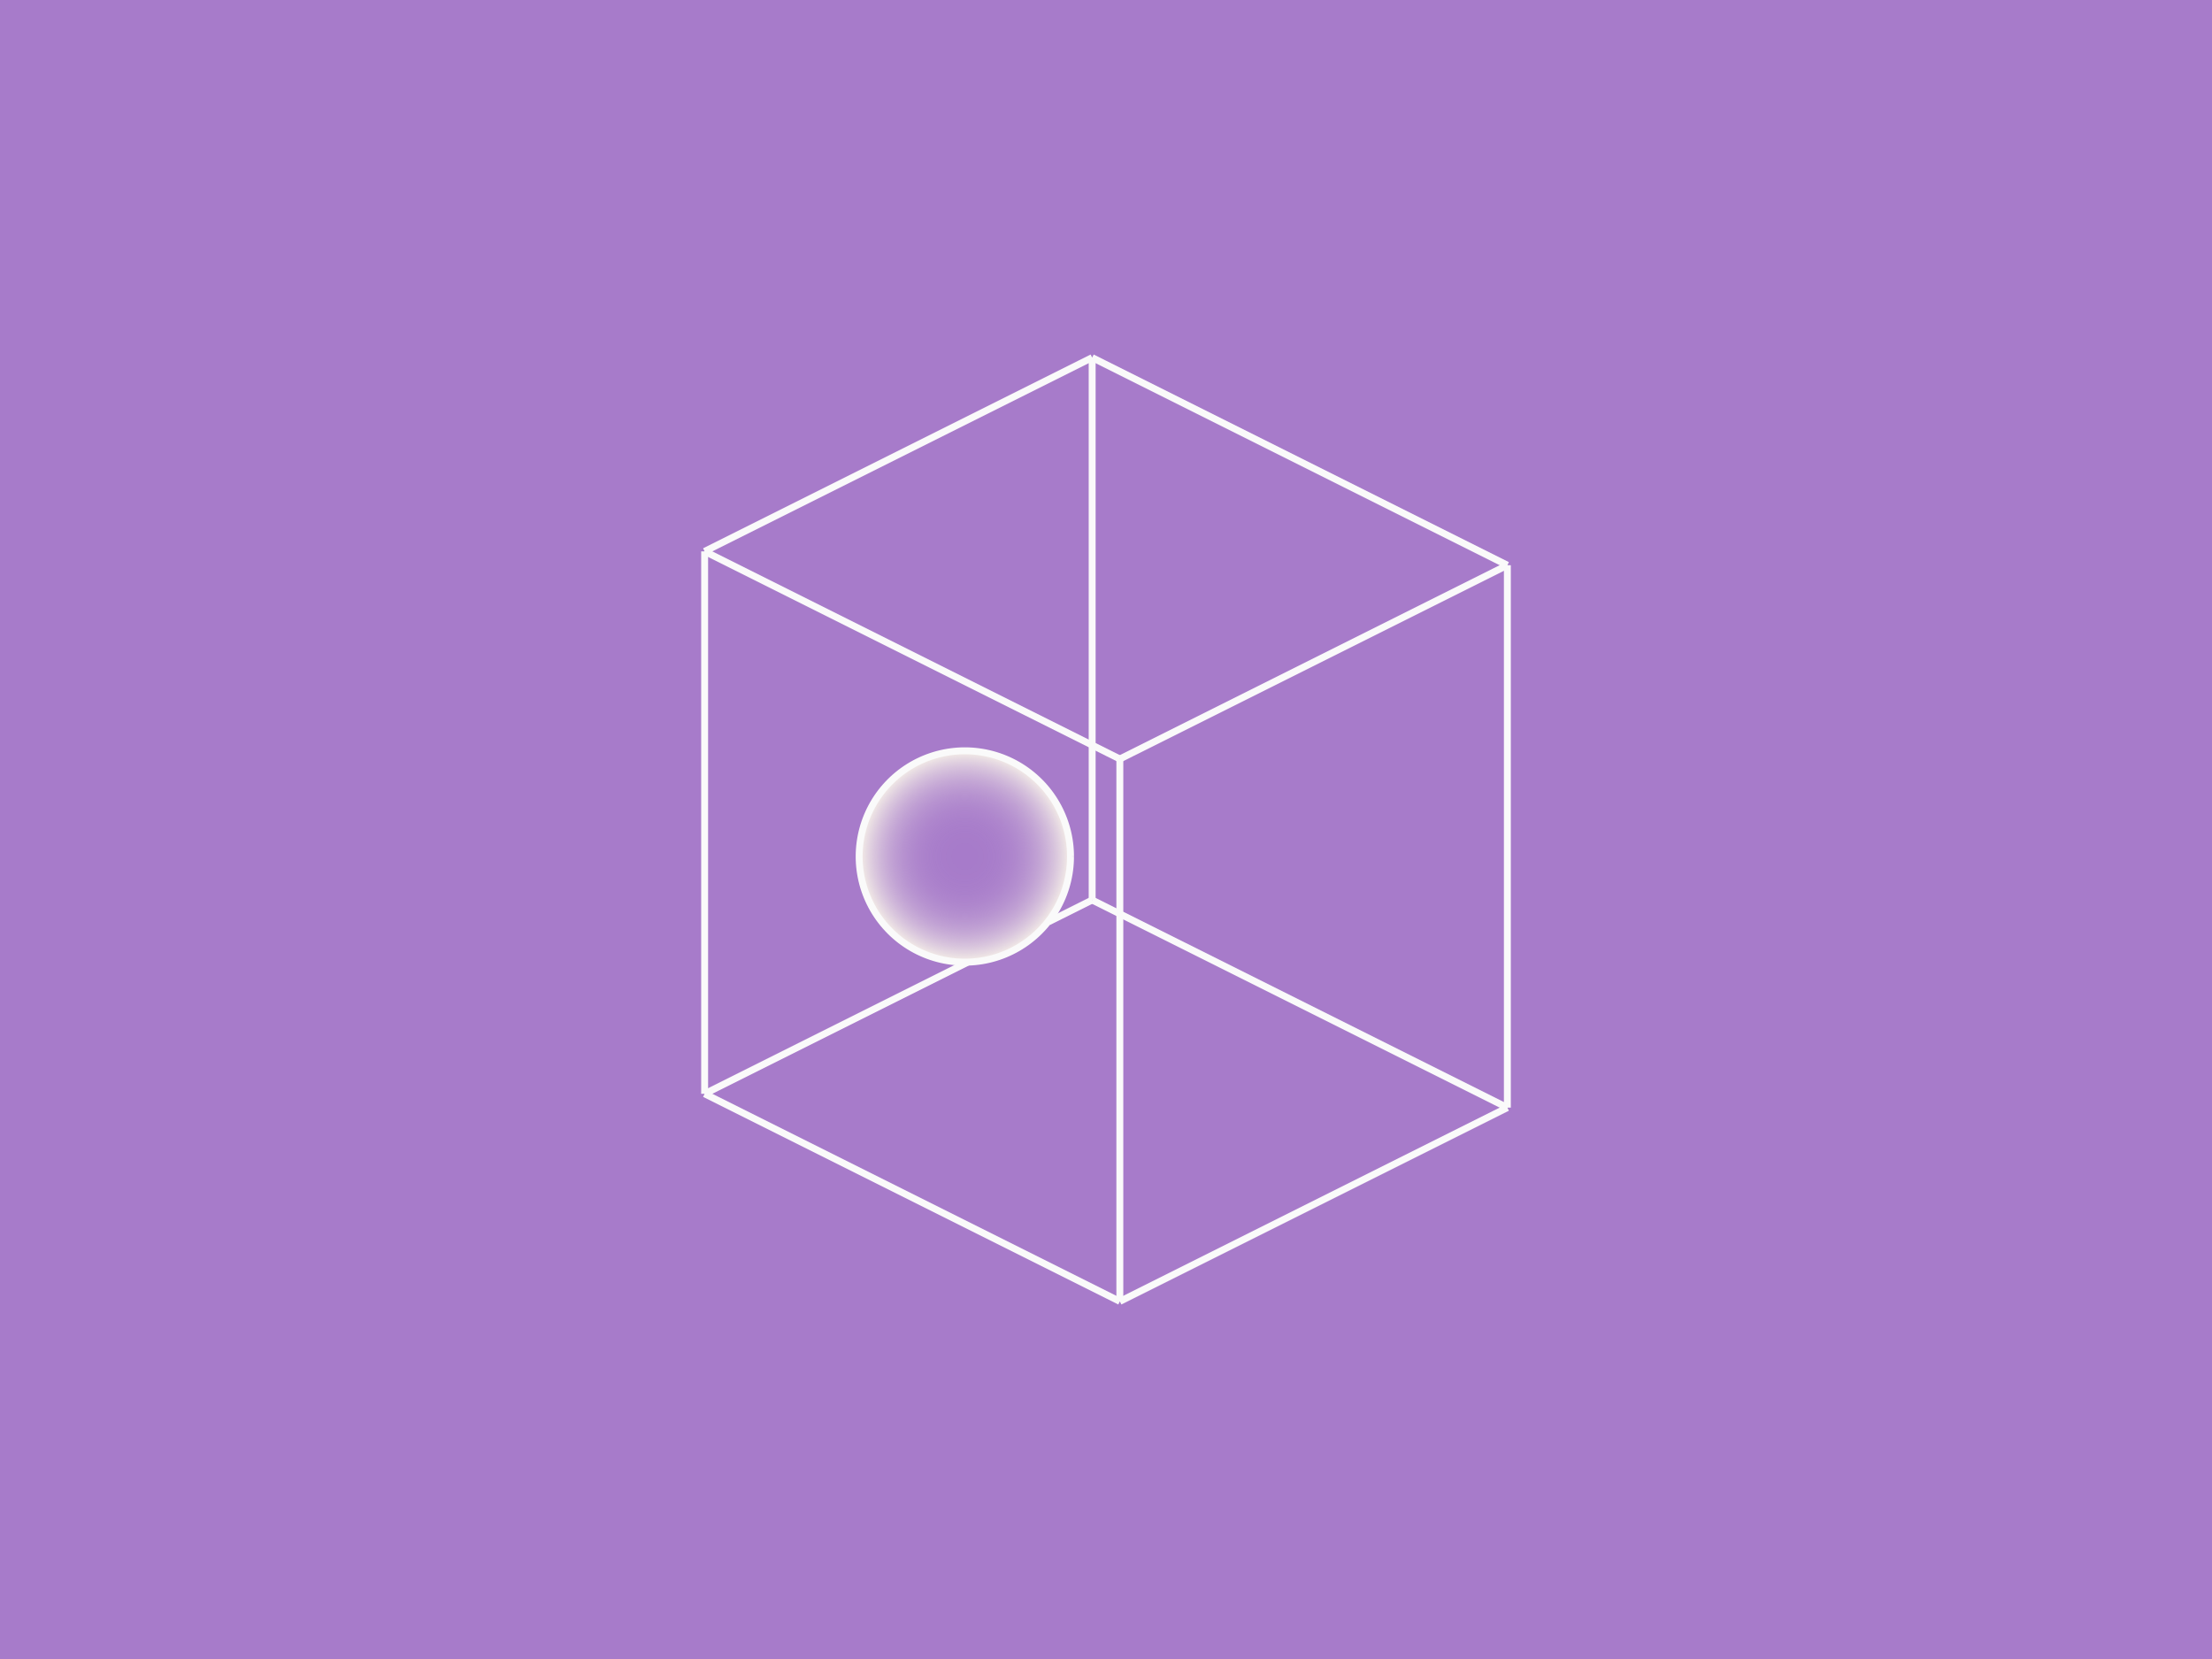
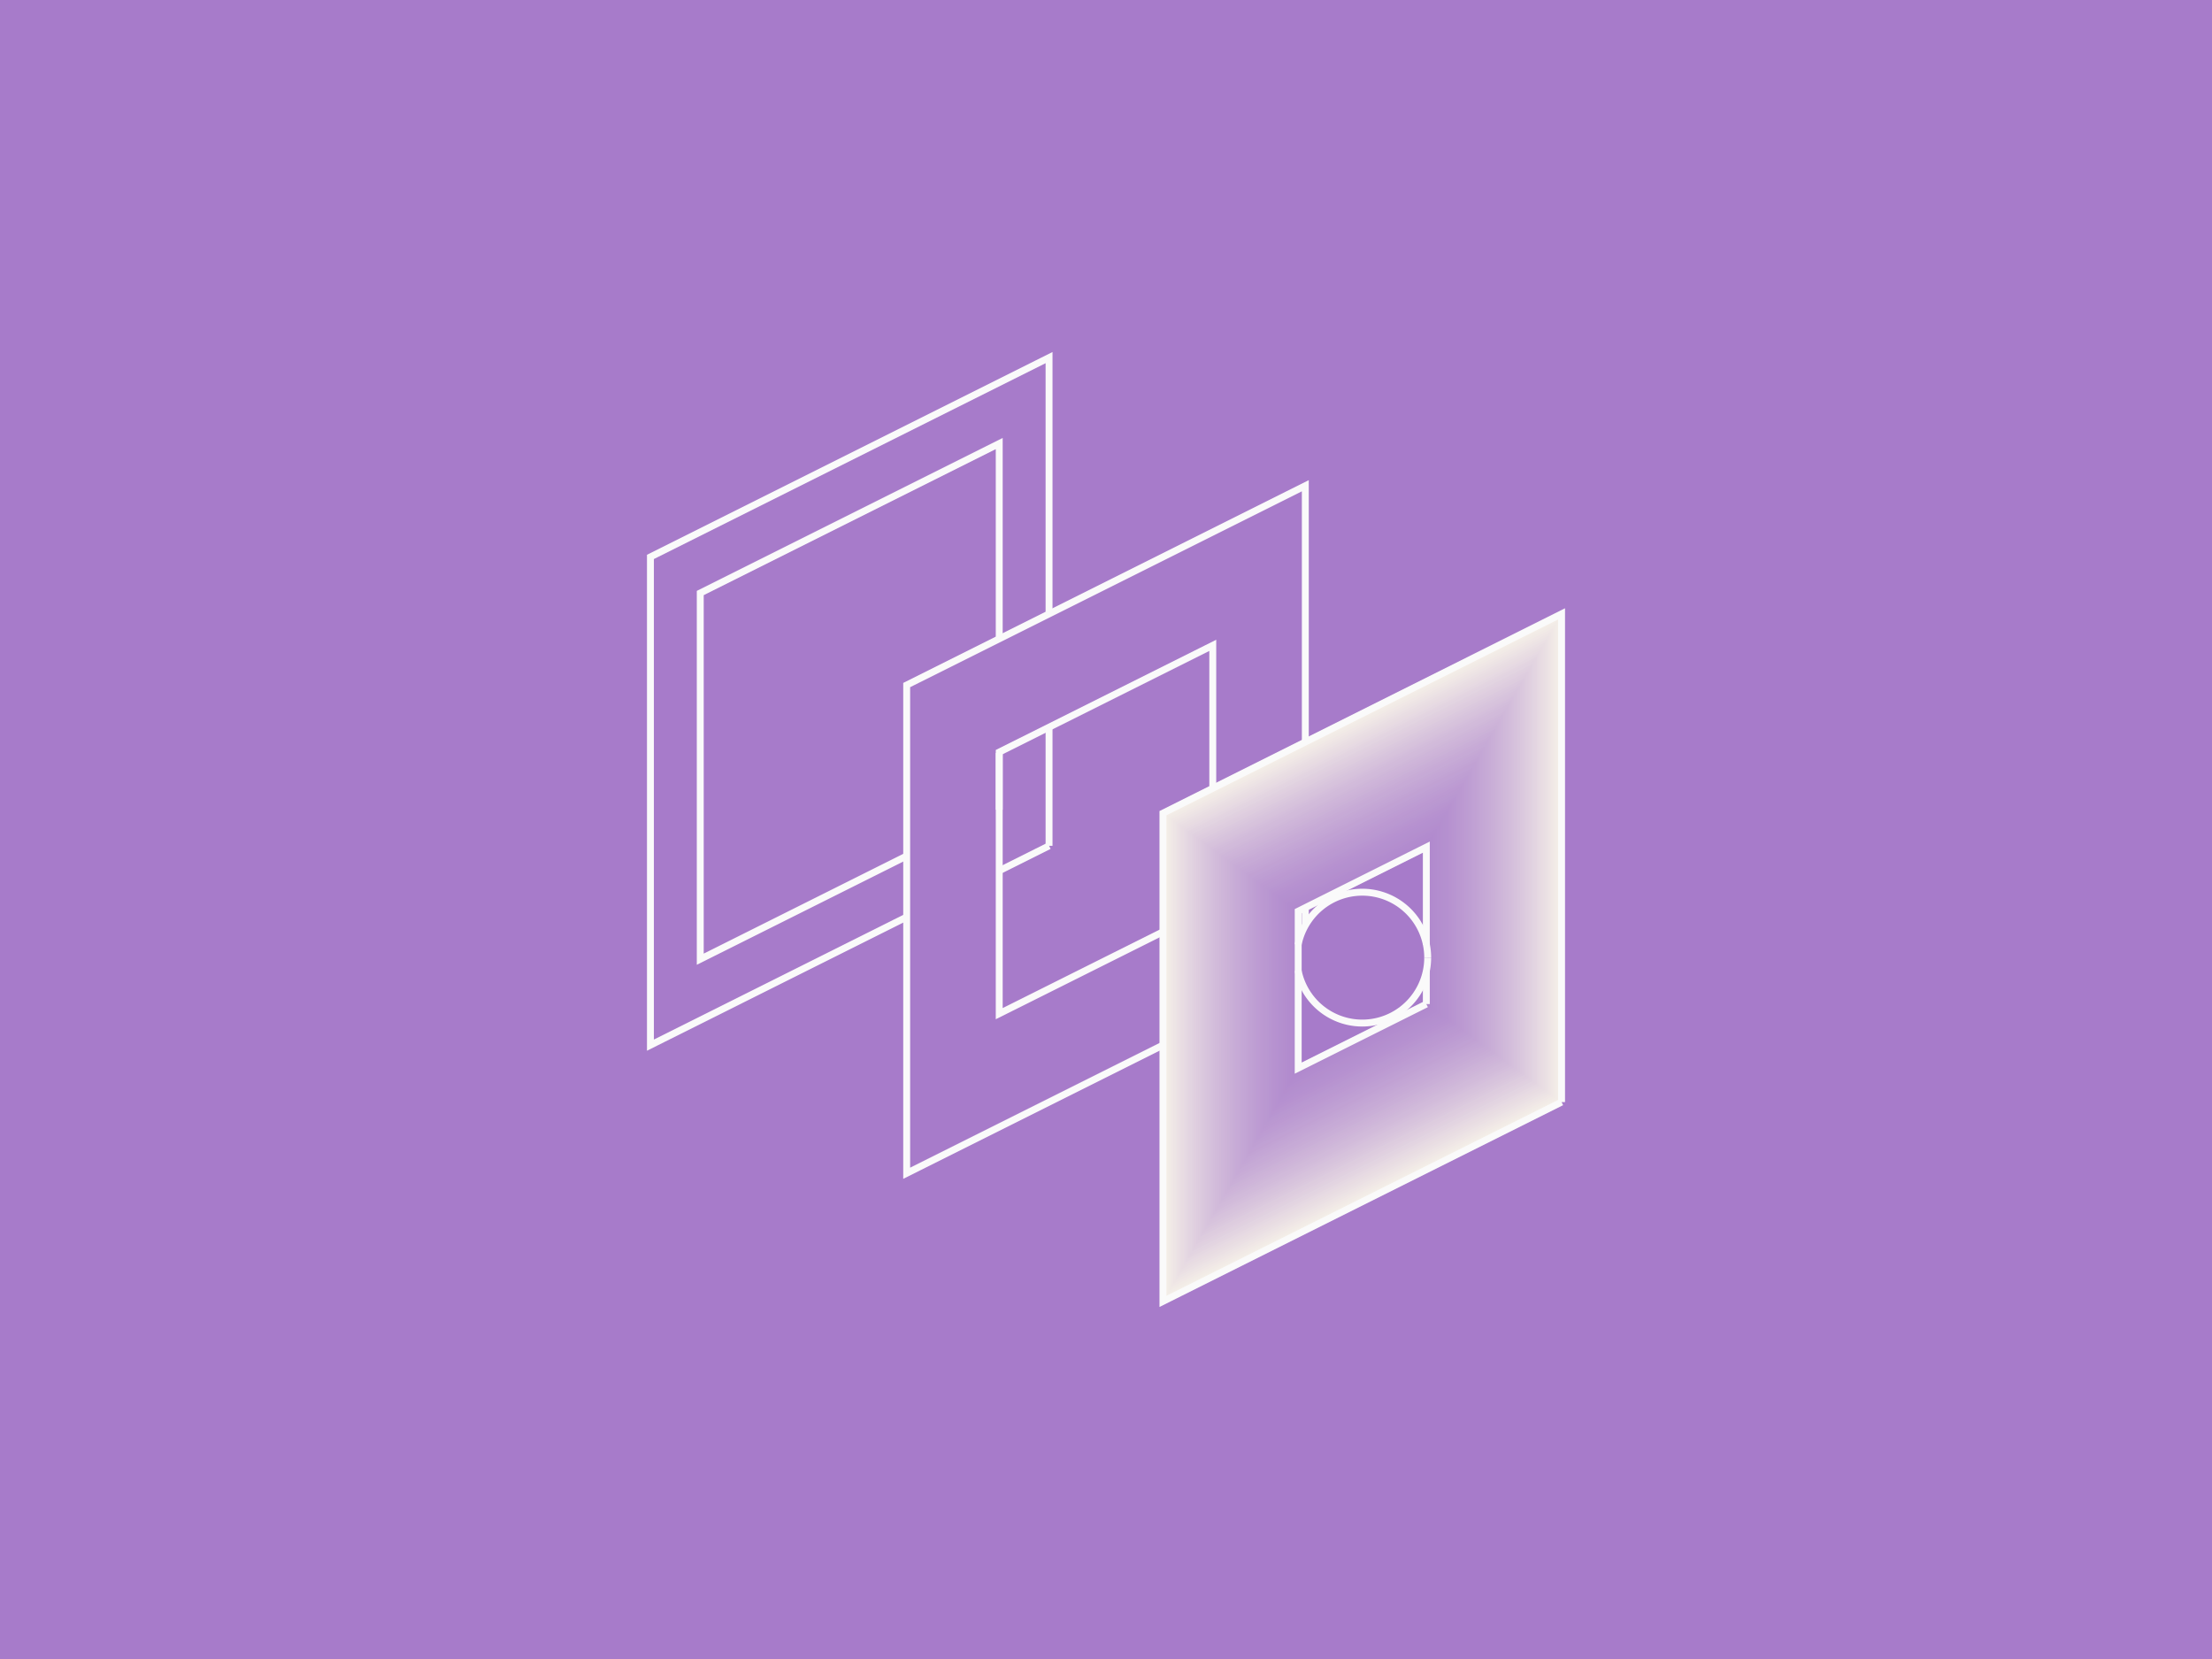
<svg xmlns="http://www.w3.org/2000/svg" width="3072" height="2304" viewBox="0 0 512 384">
  <rect width="512" height="384" fill="#A77BCA" />
  <svg x="64" y="0" width="384" height="384" viewBox="0 0 384 384">
    <defs>
-       <radialGradient id="iris-0" gradientUnits="userSpaceOnUse" cx="0" cy="0" r="1" gradientTransform="matrix(24.46439 0 0 24.46439 159.3242 198.2452)">
-         <stop offset="0" stop-color="#F6F1E8" stop-opacity="0" />
-         <stop offset="0.031" stop-color="#F6F1E8" stop-opacity="0" />
-         <stop offset="0.062" stop-color="#F6F1E8" stop-opacity="0" />
-         <stop offset="0.094" stop-color="#F6F1E8" stop-opacity="0.001" />
-         <stop offset="0.125" stop-color="#F6F1E8" stop-opacity="0.002" />
-         <stop offset="0.156" stop-color="#F6F1E8" stop-opacity="0.004" />
-         <stop offset="0.188" stop-color="#F6F1E8" stop-opacity="0.007" />
-         <stop offset="0.219" stop-color="#F6F1E8" stop-opacity="0.01" />
-         <stop offset="0.25" stop-color="#F6F1E8" stop-opacity="0.016" />
-         <stop offset="0.281" stop-color="#F6F1E8" stop-opacity="0.022" />
-         <stop offset="0.312" stop-color="#F6F1E8" stop-opacity="0.031" />
-         <stop offset="0.344" stop-color="#F6F1E8" stop-opacity="0.041" />
-         <stop offset="0.375" stop-color="#F6F1E8" stop-opacity="0.053" />
-         <stop offset="0.406" stop-color="#F6F1E8" stop-opacity="0.067" />
-         <stop offset="0.438" stop-color="#F6F1E8" stop-opacity="0.084" />
-         <stop offset="0.469" stop-color="#F6F1E8" stop-opacity="0.103" />
-         <stop offset="0.5" stop-color="#F6F1E8" stop-opacity="0.125" />
-         <stop offset="0.531" stop-color="#F6F1E8" stop-opacity="0.15" />
-         <stop offset="0.562" stop-color="#F6F1E8" stop-opacity="0.178" />
-         <stop offset="0.594" stop-color="#F6F1E8" stop-opacity="0.209" />
-         <stop offset="0.625" stop-color="#F6F1E8" stop-opacity="0.244" />
-         <stop offset="0.656" stop-color="#F6F1E8" stop-opacity="0.283" />
-         <stop offset="0.688" stop-color="#F6F1E8" stop-opacity="0.325" />
-         <stop offset="0.719" stop-color="#F6F1E8" stop-opacity="0.371" />
-         <stop offset="0.75" stop-color="#F6F1E8" stop-opacity="0.422" />
-         <stop offset="0.781" stop-color="#F6F1E8" stop-opacity="0.477" />
-         <stop offset="0.812" stop-color="#F6F1E8" stop-opacity="0.536" />
-         <stop offset="0.844" stop-color="#F6F1E8" stop-opacity="0.601" />
-         <stop offset="0.875" stop-color="#F6F1E8" stop-opacity="0.67" />
-         <stop offset="0.906" stop-color="#F6F1E8" stop-opacity="0.744" />
-         <stop offset="0.938" stop-color="#F6F1E8" stop-opacity="0.824" />
-         <stop offset="0.969" stop-color="#F6F1E8" stop-opacity="0.909" />
-         <stop offset="1" stop-color="#F6F1E8" stop-opacity="1" />
-       </radialGradient>
+       <mask id="iris-0" maskUnits="userSpaceOnUse" x="0" y="0" width="384" height="384" style="mask-type:luminance">
+         <path d="M297.449 255.093L205.181 301.227L205.181 188.222L297.449 142.088ZM266.144 232.404L236.486 247.233L236.486 210.91L266.144 196.082Z" fill="white" fill-rule="evenodd" />
+         <path d="M296.968 254.744L205.662 300.398L205.662 188.57L296.968 142.917Z" fill="rgb(250,250,250)" />
+         <path d="M296.488 254.396L206.142 299.569L206.142 188.919L296.488 143.746Z" fill="rgb(244,244,244)" />
+         <path d="M296.007 254.048L206.623 298.74L206.623 189.267L296.007 144.575Z" fill="rgb(239,239,239)" />
+         <path d="M295.526 253.7L207.103 297.911L207.103 189.615L295.526 145.404Z" fill="rgb(234,234,234)" />
+         <path d="M295.046 253.351L207.584 297.082L207.584 189.964L295.046 146.233Z" fill="rgb(229,229,229)" />
+         <path d="M294.565 253.003L208.064 296.253L208.064 190.312L294.565 147.061Z" fill="rgb(224,224,224)" />
+         <path d="M294.085 252.655L208.545 295.425L208.545 190.66L294.085 147.89Z" fill="rgb(219,219,219)" />
+         <path d="M293.604 252.306L209.026 294.596L209.026 191.008L293.604 148.719Z" fill="rgb(214,214,214)" />
+         <path d="M293.124 251.958L209.506 293.767L209.506 191.357L293.124 149.548Z" fill="rgb(209,209,209)" />
+         <path d="M292.643 251.61L209.987 292.938L209.987 191.705L292.643 150.377Z" fill="rgb(205,205,205)" />
+         <path d="M292.163 251.262L210.467 292.109L210.467 192.053L292.163 151.206Z" fill="rgb(200,200,200)" />
+         <path d="M291.682 250.913L210.948 291.28L210.948 192.402L291.682 152.035Z" fill="rgb(195,195,195)" />
+         <path d="M291.201 250.565L211.428 290.452L211.428 192.75L291.201 152.863Z" fill="rgb(191,191,191)" />
+         <path d="M290.721 250.217L211.909 289.623L211.909 193.098L290.721 153.692Z" fill="rgb(186,186,186)" />
+         <path d="M290.24 249.868L212.389 288.794L212.389 193.446L290.24 154.521Z" fill="rgb(182,182,182)" />
+         <path d="M289.76 249.52L212.87 287.965L212.87 193.795L289.76 155.35Z" fill="rgb(177,177,177)" />
+         <path d="M289.279 249.172L213.351 287.136L213.351 194.143L289.279 156.179Z" fill="rgb(173,173,173)" />
+         <path d="M288.799 248.824L213.831 286.307L213.831 194.491L288.799 157.008Z" fill="rgb(168,168,168)" />
+         <path d="M288.318 248.475L214.312 285.478L214.312 194.84L288.318 157.836Z" fill="rgb(164,164,164)" />
+         <path d="M287.838 248.127L214.792 284.65L214.792 195.188L287.838 158.665Z" fill="rgb(160,160,160)" />
+         <path d="M287.357 247.779L215.273 283.821L215.273 195.536L287.357 159.494Z" fill="rgb(156,156,156)" />
+         <path d="M286.876 247.43L215.753 282.992L215.753 195.884L286.876 160.323Z" fill="rgb(152,152,152)" />
+         <path d="M286.396 247.082L216.234 282.163L216.234 196.233L286.396 161.152Z" fill="rgb(147,147,147)" />
+         <path d="M285.915 246.734L216.715 281.334L216.715 196.581L285.915 161.981Z" fill="rgb(143,143,143)" />
+         <path d="M285.435 246.386L217.195 280.505L217.195 196.929L285.435 162.81Z" fill="rgb(139,139,139)" />
+         <path d="M284.954 246.037L217.676 279.677L217.676 197.278L284.954 163.638Z" fill="rgb(136,136,136)" />
+         <path d="M284.474 245.689L218.156 278.848L218.156 197.626L284.474 164.467Z" fill="rgb(132,132,132)" />
+         <path d="M283.993 245.341L218.637 278.019L218.637 197.974L283.993 165.296Z" fill="rgb(128,128,128)" />
+         <path d="M283.512 244.992L219.117 277.19L219.117 198.322L283.512 166.125Z" fill="rgb(124,124,124)" />
+         <path d="M283.032 244.644L219.598 276.361L219.598 198.671L283.032 166.954Z" fill="rgb(121,121,121)" />
+         <path d="M282.551 244.296L220.078 275.532L220.078 199.019L282.551 167.783Z" fill="rgb(117,117,117)" />
+         <path d="M282.071 243.948L220.559 274.703L220.559 199.367L282.071 168.611Z" fill="rgb(113,113,113)" />
+         <path d="M281.59 243.599L221.04 273.875L221.04 199.716L281.59 169.44Z" fill="rgb(110,110,110)" />
+         <path d="M281.11 243.251L221.52 273.046L221.52 200.064L281.11 170.269Z" fill="rgb(106,106,106)" />
+         <path d="M280.629 242.903L222.001 272.217L222.001 200.412L280.629 171.098Z" fill="rgb(103,103,103)" />
+         <path d="M280.149 242.554L222.481 271.388L222.481 200.76L280.149 171.927Z" fill="rgb(100,100,100)" />
+         <path d="M279.668 242.206L222.962 270.559L222.962 201.109L279.668 172.756Z" fill="rgb(96,96,96)" />
+         <path d="M279.187 241.858L223.442 269.73L223.442 201.457L279.187 173.584Z" fill="rgb(93,93,93)" />
+         <path d="M278.707 241.51L223.923 268.902L223.923 201.805L278.707 174.413Z" fill="rgb(90,90,90)" />
+         <path d="M278.226 241.161L224.404 268.073L224.404 202.154L278.226 175.242Z" fill="rgb(87,87,87)" />
+         <path d="M277.746 240.813L224.884 267.244L224.884 202.502L277.746 176.071Z" fill="rgb(84,84,84)" />
+         <path d="M277.265 240.465L225.365 266.415L225.365 202.85L277.265 176.9Z" fill="rgb(81,81,81)" />
+         <path d="M276.785 240.116L225.845 265.586L225.845 203.198L276.785 177.729Z" fill="rgb(78,78,78)" />
+         <path d="M276.304 239.768L226.326 264.757L226.326 203.547L276.304 178.558Z" fill="rgb(75,75,75)" />
+         <path d="M275.823 239.42L226.806 263.929L226.806 203.895L275.823 179.386Z" fill="rgb(72,72,72)" />
+         <path d="M275.343 239.072L227.287 263.1L227.287 204.243L275.343 180.215Z" fill="rgb(69,69,69)" />
+         <path d="M274.862 238.723L227.767 262.271L227.767 204.592L274.862 181.044Z" fill="rgb(66,66,66)" />
+         <path d="M274.382 238.375L228.248 261.442L228.248 204.94L274.382 181.873Z" fill="rgb(64,64,64)" />
+         <path d="M273.901 238.027L228.729 260.613L228.729 205.288L273.901 182.702Z" fill="rgb(61,61,61)" />
+         <path d="M273.421 237.679L229.209 259.784L229.209 205.636L273.421 183.531Z" fill="rgb(59,59,59)" />
+         <path d="M272.94 237.33L229.69 258.955L229.69 205.985L272.94 184.359Z" fill="rgb(56,56,56)" />
+         <path d="M272.46 236.982L230.17 258.127L230.17 206.333L272.46 185.188Z" fill="rgb(54,54,54)" />
+         <path d="M271.979 236.634L230.651 257.298L230.651 206.681L271.979 186.017Z" fill="rgb(51,51,51)" />
+         <path d="M271.498 236.285L231.131 256.469L231.131 207.03L271.498 186.846Z" fill="rgb(49,49,49)" />
+         <path d="M271.018 235.937L231.612 255.64L231.612 207.378L271.018 187.675Z" fill="rgb(47,47,47)" />
+         <path d="M270.537 235.589L232.092 254.811L232.092 207.726L270.537 188.504Z" fill="rgb(44,44,44)" />
+         <path d="M270.057 235.241L232.573 253.982L232.573 208.074L270.057 189.333Z" fill="rgb(42,42,42)" />
+         <path d="M269.576 234.892L233.054 253.154L233.054 208.423L269.576 190.161Z" fill="rgb(40,40,40)" />
+         <path d="M269.096 234.544L233.534 252.325L233.534 208.771L269.096 190.99Z" fill="rgb(38,38,38)" />
+         <path d="M268.615 234.196L234.015 251.496L234.015 209.119L268.615 191.819Z" fill="rgb(36,36,36)" />
+         <path d="M268.135 233.847L234.495 250.667L234.495 209.468L268.135 192.648Z" fill="rgb(34,34,34)" />
+         <path d="M267.654 233.499L234.976 249.838L234.976 209.816L267.654 193.477Z" fill="rgb(32,32,32)" />
+         <path d="M267.173 233.151L235.456 249.009L235.456 210.164L267.173 194.306Z" fill="rgb(30,30,30)" />
+         <path d="M266.693 232.803L235.937 248.18L235.937 210.512L266.693 195.134Z" fill="rgb(28,28,28)" />
+         <path d="M266.212 232.454L236.418 247.352L236.418 210.861L266.212 195.963Z" fill="rgb(27,27,27)" />
+         <path d="M265.732 232.106L236.898 246.523L236.898 211.209L265.732 196.792Z" fill="rgb(25,25,25)" />
+         <path d="M265.251 231.758L237.379 245.694L237.379 211.557L265.251 197.621Z" fill="rgb(23,23,23)" />
+         <path d="M264.771 231.409L237.859 244.865L237.859 211.906L264.771 198.45Z" fill="rgb(22,22,22)" />
+         <path d="M264.29 231.061L238.34 244.036L238.34 212.254L264.29 199.279Z" fill="rgb(20,20,20)" />
+         <path d="M263.809 230.713L238.82 243.207L238.82 212.602L263.809 200.107Z" fill="rgb(19,19,19)" />
+         <path d="M263.329 230.365L239.301 242.379L239.301 212.95L263.329 200.936Z" fill="rgb(17,17,17)" />
+         <path d="M262.848 230.016L239.781 241.55L239.781 213.299L262.848 201.765Z" fill="rgb(16,16,16)" />
+         <path d="M262.368 229.668L240.262 240.721L240.262 213.647L262.368 202.594Z" fill="rgb(15,15,15)" />
+         <path d="M261.887 229.32L240.743 239.892L240.743 213.995L261.887 203.423Z" fill="rgb(13,13,13)" />
+         <path d="M261.407 228.971L241.223 239.063L241.223 214.343L261.407 204.252Z" fill="rgb(12,12,12)" />
+         <path d="M260.926 228.623L241.704 238.234L241.704 214.692L260.926 205.081Z" fill="rgb(11,11,11)" />
+         <path d="M260.446 228.275L242.184 237.405L242.184 215.04L260.446 205.909Z" fill="rgb(10,10,10)" />
+         <path d="M259.965 227.927L242.665 236.577L242.665 215.388L259.965 206.738Z" fill="rgb(9,9,9)" />
+         <path d="M259.484 227.578L243.145 235.748L243.145 215.737L259.484 207.567Z" fill="rgb(8,8,8)" />
+         <path d="M259.004 227.23L243.626 234.919L243.626 216.085L259.004 208.396Z" fill="rgb(7,7,7)" />
+         <path d="M258.523 226.882L244.106 234.09L244.106 216.433L258.523 209.225Z" fill="rgb(6,6,6)" />
+         <path d="M258.043 226.533L244.587 233.261L244.587 216.781L258.043 210.054Z" fill="rgb(5,5,5)" />
+         <path d="M257.562 226.185L245.068 232.432L245.068 217.13L257.562 210.882Z" fill="rgb(5,5,5)" />
+         <path d="M257.082 225.837L245.548 231.604L245.548 217.478L257.082 211.711Z" fill="rgb(4,4,4)" />
+         <path d="M256.601 225.489L246.029 230.775L246.029 217.826L256.601 212.54Z" fill="rgb(3,3,3)" />
+         <path d="M256.121 225.14L246.509 229.946L246.509 218.175L256.121 213.369Z" fill="rgb(3,3,3)" />
+         <path d="M255.64 224.792L246.99 229.117L246.99 218.523L255.64 214.198Z" fill="rgb(2,2,2)" />
+         <path d="M255.159 224.444L247.47 228.288L247.47 218.871L255.159 215.027Z" fill="rgb(2,2,2)" />
+         <path d="M254.679 224.095L247.951 227.459L247.951 219.219L254.679 215.856Z" fill="rgb(1,1,1)" />
+         <path d="M254.198 223.747L248.432 226.631L248.432 219.568L254.198 216.684Z" fill="rgb(1,1,1)" />
+         <path d="M253.718 223.399L248.912 225.802L248.912 219.916L253.718 217.513Z" fill="rgb(1,1,1)" />
+         <path d="M253.237 223.051L249.393 224.973L249.393 220.264L253.237 218.342Z" fill="rgb(0,0,0)" />
+         <path d="M252.757 222.702L249.873 224.144L249.873 220.613L252.757 219.171Z" fill="rgb(0,0,0)" />
+         <path d="M252.276 222.354L250.354 223.315L250.354 220.961L252.276 220Z" fill="rgb(0,0,0)" />
+         <path d="M251.795 222.006L250.834 222.486L250.834 221.309L251.795 220.829Z" fill="rgb(0,0,0)" />
+         <path d="M251.315 221.657L251.315 221.657L251.315 221.657L251.315 221.657Z" fill="rgb(0,0,0)" />
+         <path d="M266.144 232.404L236.486 247.233L236.486 210.91L266.144 196.082Z" fill="black" />
+       </mask>
    </defs>
-     <path d="M183.789 198.245L183.776 199.046L183.736 199.845L183.671 200.643L183.579 201.438L183.462 202.23L183.319 203.018L183.15 203.8L182.955 204.577L182.735 205.347L182.49 206.109L182.221 206.863L181.926 207.607L181.608 208.342L181.266 209.066L180.9 209.778L180.511 210.477L180.099 211.164L179.666 211.837L179.21 212.495L178.733 213.138L178.235 213.765L177.718 214.376L177.18 214.969L176.623 215.544L176.048 216.101L175.455 216.639L174.844 217.156L174.217 217.654L173.574 218.131L172.916 218.587L172.243 219.02L171.556 219.432L170.857 219.821L170.145 220.187L169.421 220.529L168.686 220.847L167.942 221.142L167.188 221.411L166.426 221.656L165.656 221.876L164.88 222.071L164.097 222.24L163.309 222.383L162.517 222.5L161.722 222.592L160.924 222.657L160.125 222.696L159.324 222.71L158.524 222.696L157.724 222.657L156.926 222.592L156.131 222.5L155.339 222.383L154.551 222.24L153.769 222.071L152.992 221.876L152.223 221.656L151.46 221.411L150.707 221.142L149.962 220.847L149.228 220.529L148.504 220.187L147.792 219.821L147.092 219.432L146.405 219.02L145.733 218.587L145.074 218.131L144.431 217.654L143.804 217.156L143.194 216.639L142.601 216.101L142.025 215.544L141.469 214.969L140.931 214.376L140.413 213.765L139.915 213.138L139.438 212.495L138.983 211.837L138.549 211.164L138.137 210.477L137.749 209.778L137.383 209.066L137.04 208.342L136.722 207.607L136.428 206.863L136.158 206.109L135.913 205.347L135.693 204.577L135.499 203.8L135.33 203.018L135.187 202.23L135.069 201.438L134.978 200.643L134.912 199.845L134.873 199.046L134.86 198.245L134.873 197.445L134.912 196.645L134.978 195.847L135.069 195.052L135.187 194.26L135.33 193.472L135.499 192.69L135.693 191.913L135.913 191.144L136.158 190.381L136.428 189.628L136.722 188.883L137.04 188.149L137.383 187.425L137.749 186.713L138.137 186.013L138.549 185.326L138.983 184.654L139.438 183.995L139.915 183.352L140.413 182.725L140.931 182.115L141.469 181.522L142.025 180.946L142.601 180.39L143.194 179.852L143.804 179.334L144.431 178.836L145.074 178.359L145.733 177.904L146.405 177.47L147.092 177.058L147.792 176.67L148.504 176.304L149.228 175.961L149.962 175.643L150.707 175.349L151.46 175.079L152.223 174.834L152.992 174.614L153.769 174.42L154.551 174.251L155.339 174.108L156.131 173.99L156.926 173.899L157.724 173.833L158.524 173.794L159.324 173.781L160.125 173.794L160.924 173.833L161.722 173.899L162.517 173.99L163.309 174.108L164.097 174.251L164.88 174.42L165.656 174.614L166.426 174.834L167.188 175.079L167.942 175.349L168.686 175.643L169.421 175.961L170.145 176.304L170.857 176.67L171.556 177.058L172.243 177.47L172.916 177.904L173.574 178.359L174.217 178.836L174.844 179.334L175.455 179.852L176.048 180.39L176.623 180.946L177.18 181.522L177.718 182.115L178.235 182.725L178.733 183.352L179.21 183.995L179.666 184.654L180.099 185.326L180.511 186.013L180.9 186.713L181.266 187.425L181.608 188.149L181.926 188.883L182.221 189.628L182.49 190.381L182.735 191.144L182.955 191.913L183.15 192.69L183.319 193.472L183.462 194.26L183.579 195.052L183.671 195.847L183.736 196.645L183.776 197.445Z" fill-rule="evenodd" fill="url(#iris-0)" />
+     <path d="M297.449 255.093L205.181 301.227L205.181 188.222L297.449 142.088ZM266.144 232.404L236.486 247.233L236.486 210.91L266.144 196.082Z" fill="#F6F1E8" fill-rule="evenodd" mask="url(#iris-0)" />
    <g fill="none" stroke="#FAFAFA" stroke-linejoin="miter" stroke-linecap="butt">
      <g opacity="0.35" />
      <g>
-         <path d="M188.796 208.325L284.902 256.377" stroke-width="1.6" />
-         <path d="M188.796 208.325L188.796 82.773" stroke-width="1.6" />
-         <path d="M188.796 208.325L178.652 213.397" stroke-width="1.6" />
-         <path d="M159.965 222.741L99.098 253.174" stroke-width="1.6" />
-         <path d="M284.902 256.377L284.902 130.826" stroke-width="1.6" />
-         <path d="M284.902 256.377L195.204 301.227" stroke-width="1.6" />
-         <path d="M188.796 82.773L284.902 130.826" stroke-width="1.6" />
-         <path d="M188.796 82.773L99.098 127.623" stroke-width="1.6" />
-         <path d="M284.902 130.826L195.204 175.675" stroke-width="1.6" />
-         <path d="M99.098 253.174L195.204 301.227" stroke-width="1.6" />
-         <path d="M99.098 253.174L99.098 127.623" stroke-width="1.6" />
-         <path d="M195.204 301.227L195.204 175.675" stroke-width="1.6" />
-         <path d="M99.098 127.623L195.204 175.675" stroke-width="1.6" />
+         <path d="M237.061 225.972L236.524 226.24" stroke-width="1.6" />
+         <path d="M205.411 241.797L145.866 271.569L145.866 158.565L238.134 112.431L238.134 171.624" stroke-width="1.6" />
+         <path d="M238.134 209.89L238.134 214.075" stroke-width="1.6" />
+         <path d="M205.022 215.758L167.285 234.626L167.285 174.088L216.715 149.374L216.715 182.34" stroke-width="1.6" />
+         <path d="M178.819 195.778L167.017 201.679" stroke-width="1.6" />
+         <path d="M146.096 212.139L86.551 241.912L86.551 128.907L178.819 82.773L178.819 141.966" stroke-width="1.6" />
+         <path d="M178.819 168.274L178.819 195.778" stroke-width="1.6" />
+         <path d="M145.828 198.148L98.085 222.019L98.085 137.266L167.285 102.666L167.285 148.027" stroke-width="1.6" />
+         <path d="M167.285 174.288L167.285 187.419" stroke-width="1.6" />
+         <path d="M266.461 221.657L266.453 222.153L266.428 222.648L266.388 223.142L266.331 223.634L266.258 224.125L266.17 224.612L266.065 225.097L265.945 225.577L265.808 226.054L265.657 226.526L265.49 226.993L265.308 227.453L265.111 227.908L264.899 228.356L264.672 228.797L264.431 229.23L264.177 229.655L263.908 230.072L263.626 230.479L263.331 230.878L263.023 231.266L262.702 231.644L262.369 232.011L262.025 232.367L261.668 232.712L261.301 233.045L260.923 233.365L260.535 233.673L260.137 233.969L259.729 234.251L259.313 234.519L258.888 234.774L258.455 235.015L258.014 235.241L257.566 235.453L257.111 235.65L256.65 235.832L256.183 235.999L255.711 236.151L255.235 236.287L254.754 236.408L254.27 236.512L253.782 236.601L253.292 236.674L252.799 236.73L252.305 236.771L251.81 236.795L251.315 236.803L250.819 236.795L250.324 236.771L249.83 236.73L249.338 236.674L248.848 236.601L248.36 236.512L247.876 236.408L247.395 236.287L246.918 236.151L246.446 235.999L245.98 235.832L245.519 235.65L245.064 235.453L244.616 235.241L244.175 235.015L243.742 234.774L243.317 234.519L242.9 234.251L242.493 233.969L242.095 233.673L241.707 233.365L241.329 233.045L240.961 232.712L240.605 232.367L240.261 232.011L239.928 231.644L239.607 231.266L239.299 230.878L239.004 230.479L238.722 230.072L238.453 229.655L238.198 229.23L237.958 228.797L237.731 228.356L237.519 227.908L237.322 227.453L237.14 226.993L236.973 226.526L236.821 226.054L236.685 225.577L236.565 225.097L236.46 224.612" stroke-width="1.6" />
+         <path d="M236.46 218.703L236.565 218.218L236.685 217.737L236.821 217.261L236.973 216.789L237.14 216.322L237.322 215.861L237.519 215.407L237.731 214.959L237.958 214.518L238.198 214.085L238.453 213.659L238.722 213.243L239.004 212.835L239.299 212.437L239.607 212.049L239.928 211.671L240.261 211.304L240.605 210.948L240.961 210.603L241.329 210.27L241.707 209.95L242.095 209.642L242.493 209.346L242.9 209.064L243.317 208.796L243.742 208.541L244.175 208.3L244.616 208.074L245.064 207.862L245.519 207.665L245.98 207.482L246.446 207.316L246.918 207.164L247.395 207.028L247.876 206.907L248.36 206.803L248.848 206.714L249.338 206.641L249.83 206.585L250.324 206.544L250.819 206.52L251.315 206.512L251.81 206.52L252.305 206.544L252.799 206.585L253.292 206.641L253.782 206.714L254.27 206.803L254.754 206.907L255.235 207.028L255.711 207.164L256.183 207.316L256.65 207.482L257.111 207.665L257.566 207.862L258.014 208.074L258.455 208.3L258.888 208.541L259.313 208.796L259.729 209.064L260.137 209.346L260.535 209.642L260.923 209.95L261.301 210.27L261.668 210.603L262.025 210.948L262.369 211.304L262.702 211.671L263.023 212.049L263.331 212.437L263.626 212.835L263.908 213.243L264.177 213.659L264.431 214.085L264.672 214.518L264.899 214.959L265.111 215.407L265.308 215.861L265.49 216.322L265.657 216.789L265.808 217.261L265.945 217.737L266.065 218.218L266.17 218.703L266.258 219.19L266.331 219.681L266.388 220.173L266.428 220.667L266.453 221.162L266.461 221.657" stroke-width="1.6" />
      </g>
      <g>
-         <path d="M183.789 198.245L183.776 199.046L183.736 199.845L183.671 200.643L183.579 201.438L183.462 202.23L183.319 203.018L183.15 203.8L182.955 204.577L182.735 205.347L182.49 206.109L182.221 206.863L181.926 207.607L181.608 208.342L181.266 209.066L180.9 209.778L180.511 210.477L180.099 211.164L179.666 211.837L179.21 212.495L178.733 213.138L178.235 213.765L177.718 214.376L177.18 214.969L176.623 215.544L176.048 216.101L175.455 216.639L174.844 217.156L174.217 217.654L173.574 218.131L172.916 218.587L172.243 219.02L171.556 219.432L170.857 219.821L170.145 220.187L169.421 220.529L168.686 220.847L167.942 221.142L167.188 221.411L166.426 221.656L165.656 221.876L164.88 222.071L164.097 222.24L163.309 222.383L162.517 222.5L161.722 222.592L160.924 222.657L160.125 222.696L159.324 222.71L158.524 222.696L157.724 222.657L156.926 222.592L156.131 222.5L155.339 222.383L154.551 222.24L153.769 222.071L152.992 221.876L152.223 221.656L151.46 221.411L150.707 221.142L149.962 220.847L149.228 220.529L148.504 220.187L147.792 219.821L147.092 219.432L146.405 219.02L145.733 218.587L145.074 218.131L144.431 217.654L143.804 217.156L143.194 216.639L142.601 216.101L142.025 215.544L141.469 214.969L140.931 214.376L140.413 213.765L139.915 213.138L139.438 212.495L138.983 211.837L138.549 211.164L138.137 210.477L137.749 209.778L137.383 209.066L137.04 208.342L136.722 207.607L136.428 206.863L136.158 206.109L135.913 205.347L135.693 204.577L135.499 203.8L135.33 203.018L135.187 202.23L135.069 201.438L134.978 200.643L134.912 199.845L134.873 199.046L134.86 198.245L134.873 197.445L134.912 196.645L134.978 195.847L135.069 195.052L135.187 194.26L135.33 193.472L135.499 192.69L135.693 191.913L135.913 191.144L136.158 190.381L136.428 189.628L136.722 188.883L137.04 188.149L137.383 187.425L137.749 186.713L138.137 186.013L138.549 185.326L138.983 184.654L139.438 183.995L139.915 183.352L140.413 182.725L140.931 182.115L141.469 181.522L142.025 180.946L142.601 180.39L143.194 179.852L143.804 179.334L144.431 178.836L145.074 178.359L145.733 177.904L146.405 177.47L147.092 177.058L147.792 176.67L148.504 176.304L149.228 175.961L149.962 175.643L150.707 175.349L151.46 175.079L152.223 174.834L152.992 174.614L153.769 174.42L154.551 174.251L155.339 174.108L156.131 173.99L156.926 173.899L157.724 173.833L158.524 173.794L159.324 173.781L160.125 173.794L160.924 173.833L161.722 173.899L162.517 173.99L163.309 174.108L164.097 174.251L164.88 174.42L165.656 174.614L166.426 174.834L167.188 175.079L167.942 175.349L168.686 175.643L169.421 175.961L170.145 176.304L170.857 176.67L171.556 177.058L172.243 177.47L172.916 177.904L173.574 178.359L174.217 178.836L174.844 179.334L175.455 179.852L176.048 180.39L176.623 180.946L177.18 181.522L177.718 182.115L178.235 182.725L178.733 183.352L179.21 183.995L179.666 184.654L180.099 185.326L180.511 186.013L180.9 186.713L181.266 187.425L181.608 188.149L181.926 188.883L182.221 189.628L182.49 190.381L182.735 191.144L182.955 191.913L183.15 192.69L183.319 193.472L183.462 194.26L183.579 195.052L183.671 195.847L183.736 196.645L183.776 197.445L183.789 198.245" stroke-width="1.6" />
+         <path d="M297.449 255.093L205.181 301.227L205.181 188.222L297.449 142.088L297.449 255.093" stroke-width="1.6" />
+         <path d="M266.144 232.404L236.486 247.233L236.486 210.91L266.144 196.082L266.144 218.709" stroke-width="1.6" />
+         <path d="M266.144 224.664L266.144 232.404" stroke-width="1.6" />
      </g>
    </g>
  </svg>
</svg>
